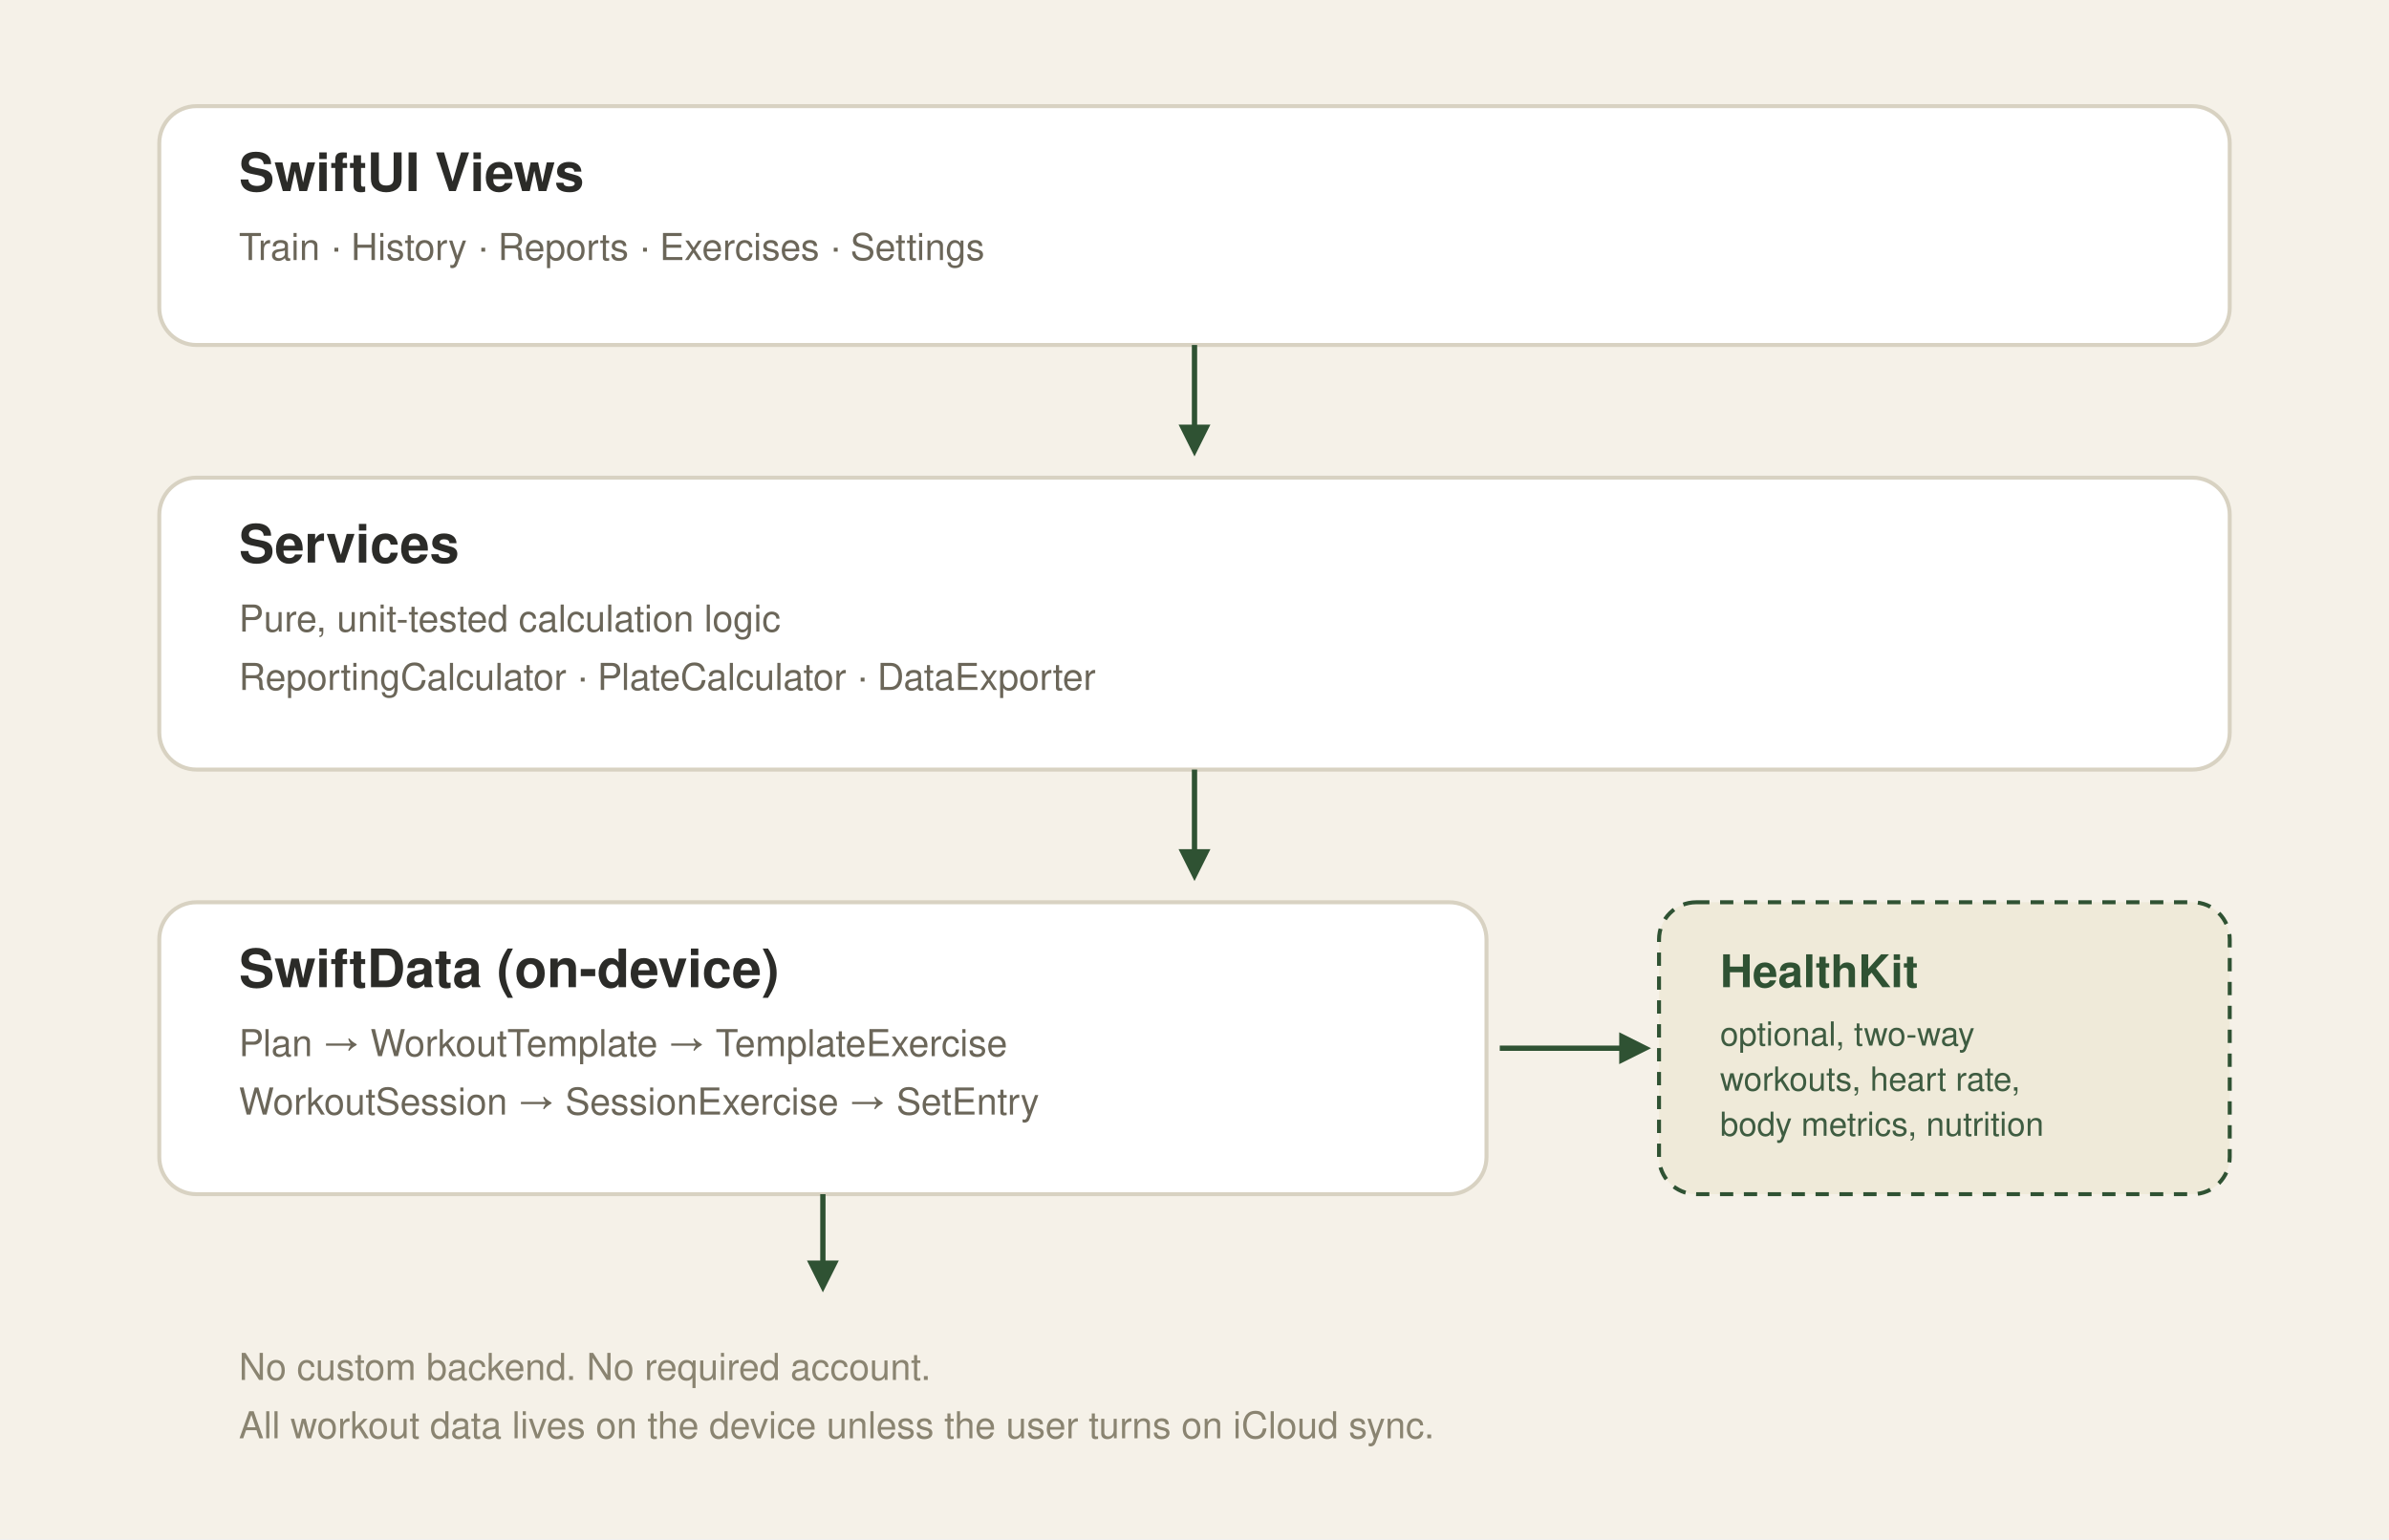
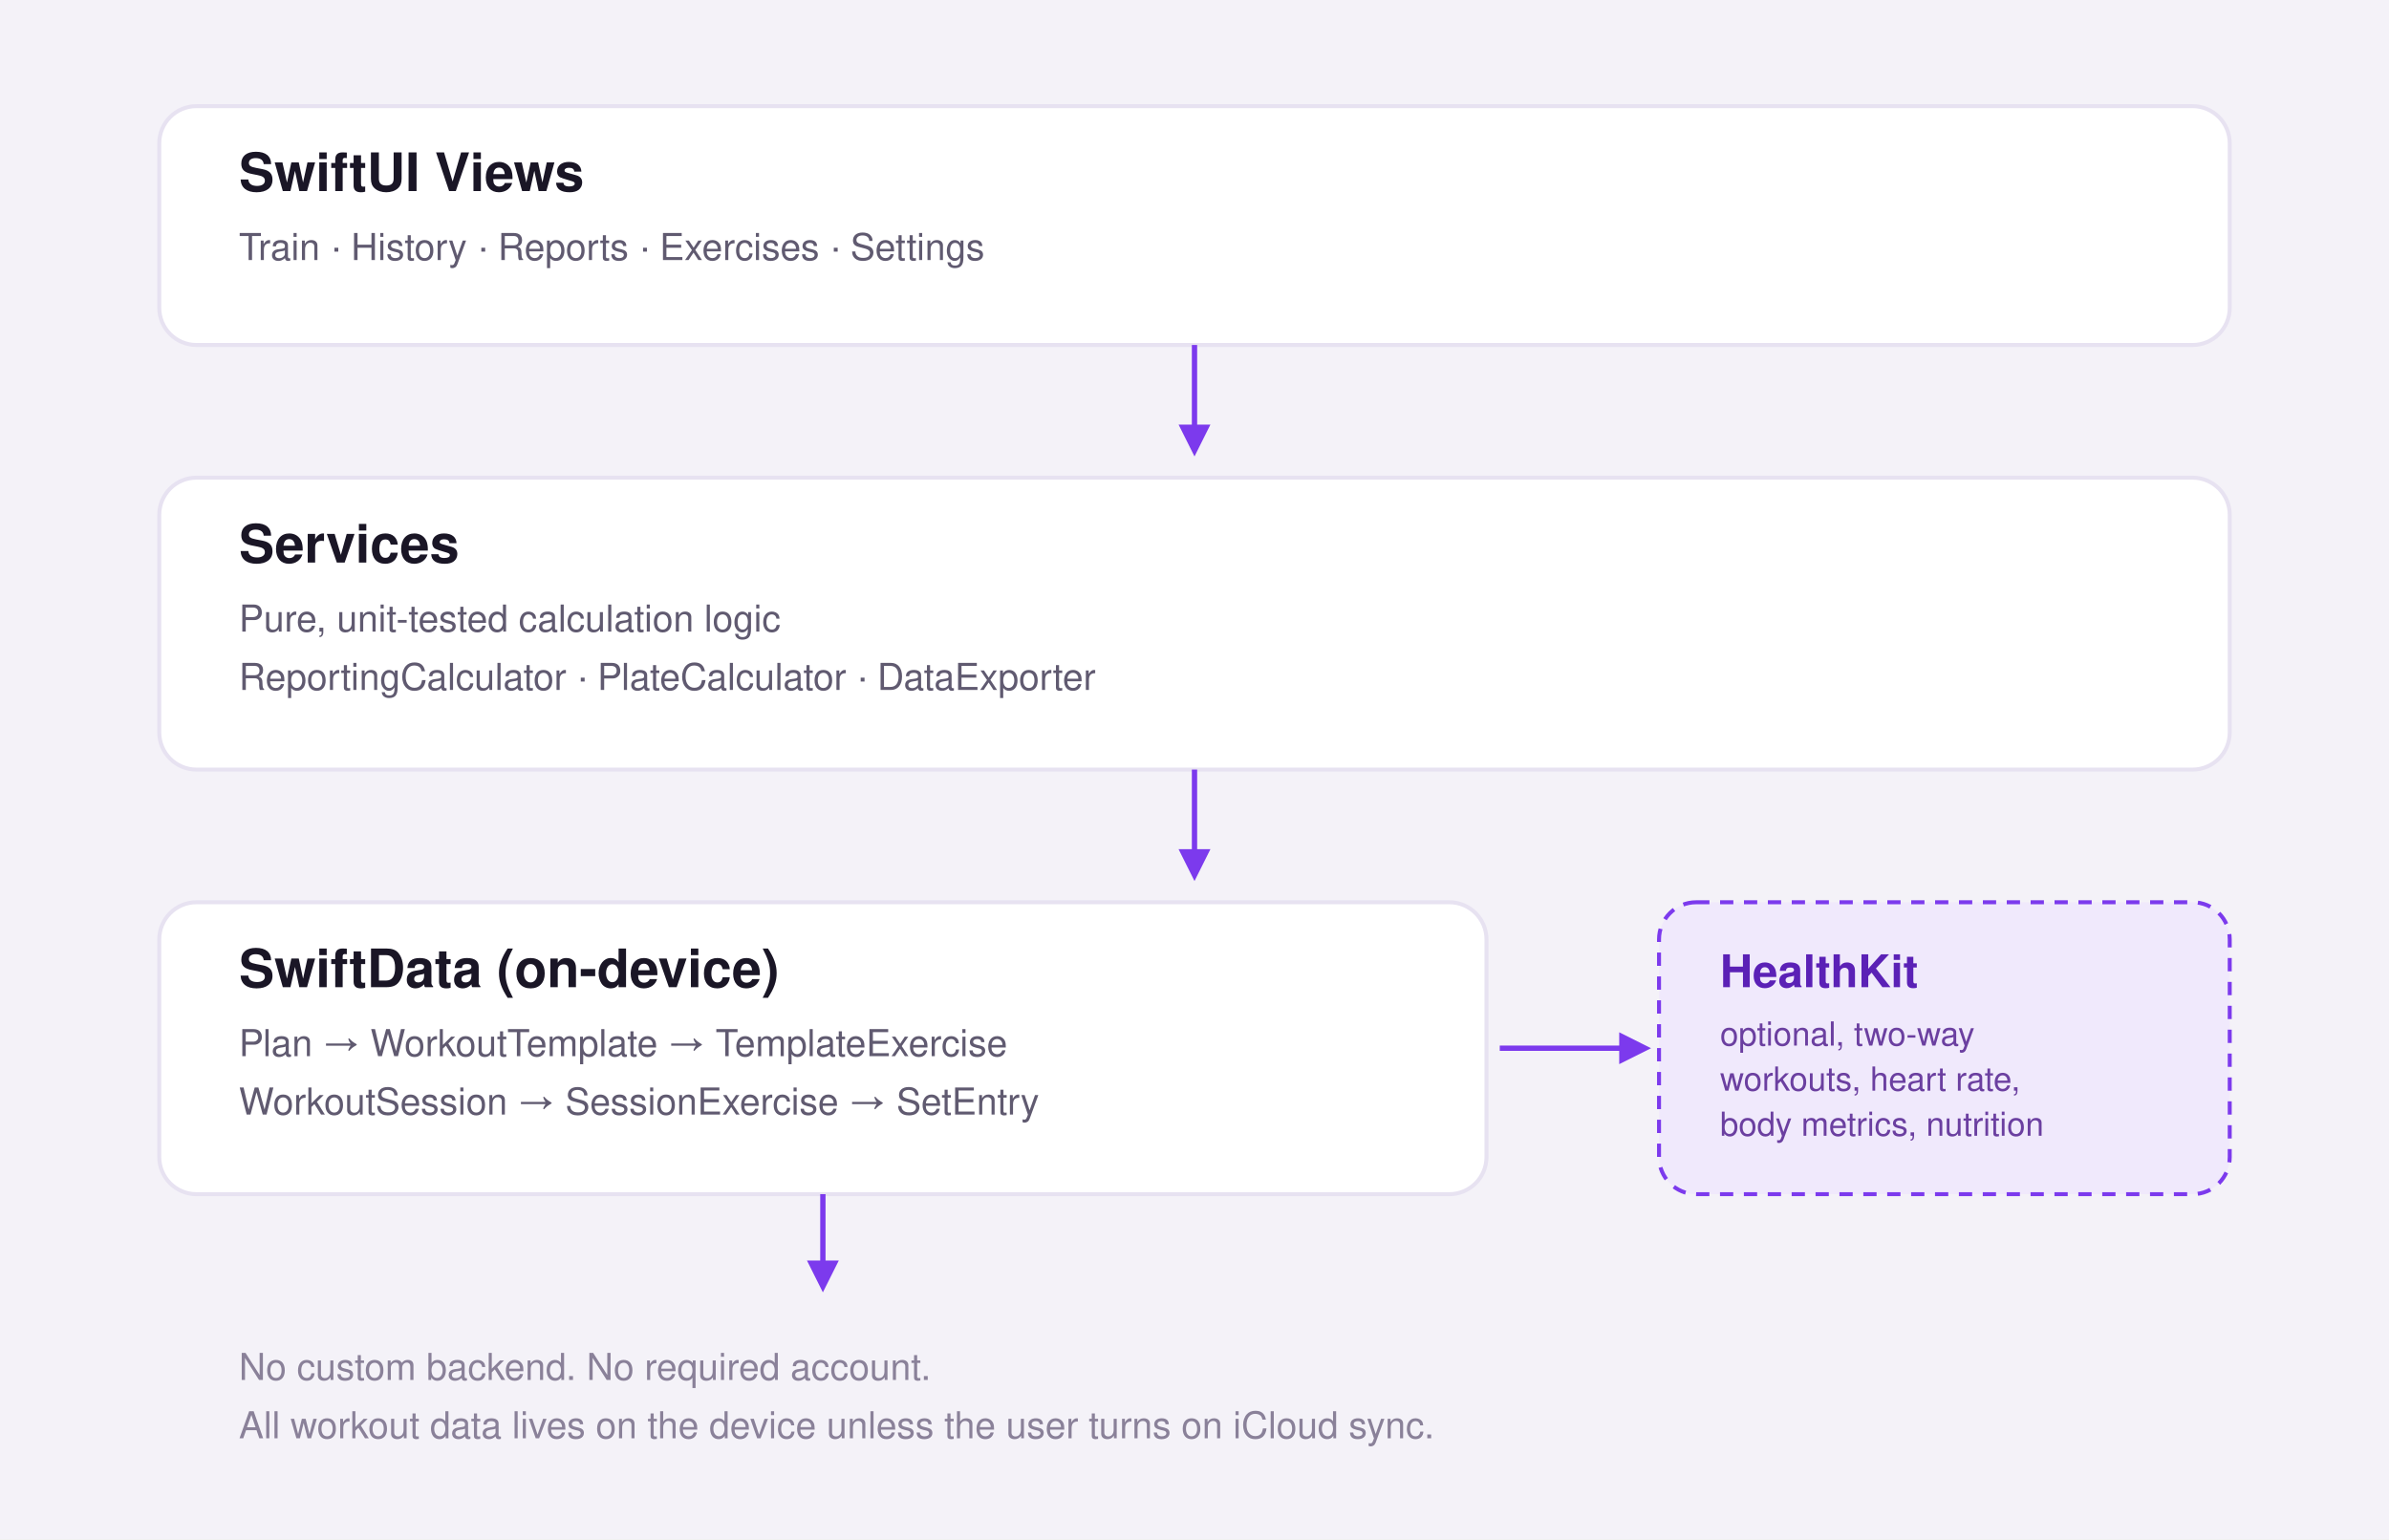
<svg xmlns="http://www.w3.org/2000/svg" viewBox="0 0 900 580" font-family="-apple-system, Helvetica, Arial, sans-serif">
-   <rect x="0" y="0" width="900" height="580" fill="#F5F1E8" />
-   <rect x="60" y="40" width="780" height="90" rx="14" fill="#FFFFFF" stroke="#D8D2C2" stroke-width="1.5" />
-   <text x="90" y="72" font-size="20" font-weight="600" fill="#2B2B28">SwiftUI Views</text>
-   <text x="90" y="98" font-size="14" fill="#6B6659">Train · History · Reports · Exercises · Settings</text>
-   <line x1="450" y1="130" x2="450" y2="165" stroke="#2F5233" stroke-width="2" />
-   <polygon points="450,172 444,160 456,160" fill="#2F5233" />
-   <rect x="60" y="180" width="780" height="110" rx="14" fill="#FFFFFF" stroke="#D8D2C2" stroke-width="1.5" />
-   <text x="90" y="212" font-size="20" font-weight="600" fill="#2B2B28">Services</text>
-   <text x="90" y="238" font-size="14" fill="#6B6659">Pure, unit-tested calculation logic</text>
-   <text x="90" y="260" font-size="14" fill="#6B6659">ReportingCalculator · PlateCalculator · DataExporter</text>
-   <line x1="450" y1="290" x2="450" y2="325" stroke="#2F5233" stroke-width="2" />
-   <polygon points="450,332 444,320 456,320" fill="#2F5233" />
-   <rect x="60" y="340" width="500" height="110" rx="14" fill="#FFFFFF" stroke="#D8D2C2" stroke-width="1.5" />
-   <text x="90" y="372" font-size="20" font-weight="600" fill="#2B2B28">SwiftData (on-device)</text>
-   <text x="90" y="398" font-size="14" fill="#6B6659">Plan → WorkoutTemplate → TemplateExercise</text>
-   <text x="90" y="420" font-size="14" fill="#6B6659">WorkoutSession → SessionExercise → SetEntry</text>
-   <line x1="565" y1="395" x2="615" y2="395" stroke="#2F5233" stroke-width="2" />
-   <polygon points="622,395 610,389 610,401" fill="#2F5233" />
-   <rect x="625" y="340" width="215" height="110" rx="14" fill="#EFEAD9" stroke="#2F5233" stroke-width="1.5" stroke-dasharray="5,4" />
-   <text x="648" y="372" font-size="17" font-weight="600" fill="#2F5233">HealthKit</text>
-   <text x="648" y="394" font-size="12.5" fill="#3E5C41">optional, two-way</text>
-   <text x="648" y="411" font-size="12.5" fill="#3E5C41">workouts, heart rate,</text>
-   <text x="648" y="428" font-size="12.5" fill="#3E5C41">body metrics, nutrition</text>
-   <line x1="310" y1="450" x2="310" y2="480" stroke="#2F5233" stroke-width="2" />
-   <polygon points="310,487 304,475 316,475" fill="#2F5233" />
-   <text x="90" y="520" font-size="14" fill="#8A8471">No custom backend. No required account.</text>
-   <text x="90" y="542" font-size="14" fill="#8A8471">All workout data lives on the device unless the user turns on iCloud sync.</text>
+   <rect x="0" y="0" width="900" height="580" fill="#F4F2F8" />
+   <rect x="60" y="40" width="780" height="90" rx="14" fill="#FFFFFF" stroke="#E7E2F1" stroke-width="1.5" />
+   <text x="90" y="72" font-size="20" font-weight="600" fill="#1A1626">SwiftUI Views</text>
+   <text x="90" y="98" font-size="14" fill="#605A70">Train · History · Reports · Exercises · Settings</text>
+   <line x1="450" y1="130" x2="450" y2="165" stroke="#7C3AED" stroke-width="2" />
+   <polygon points="450,172 444,160 456,160" fill="#7C3AED" />
+   <rect x="60" y="180" width="780" height="110" rx="14" fill="#FFFFFF" stroke="#E7E2F1" stroke-width="1.5" />
+   <text x="90" y="212" font-size="20" font-weight="600" fill="#1A1626">Services</text>
+   <text x="90" y="238" font-size="14" fill="#605A70">Pure, unit-tested calculation logic</text>
+   <text x="90" y="260" font-size="14" fill="#605A70">ReportingCalculator · PlateCalculator · DataExporter</text>
+   <line x1="450" y1="290" x2="450" y2="325" stroke="#7C3AED" stroke-width="2" />
+   <polygon points="450,332 444,320 456,320" fill="#7C3AED" />
+   <rect x="60" y="340" width="500" height="110" rx="14" fill="#FFFFFF" stroke="#E7E2F1" stroke-width="1.5" />
+   <text x="90" y="372" font-size="20" font-weight="600" fill="#1A1626">SwiftData (on-device)</text>
+   <text x="90" y="398" font-size="14" fill="#605A70">Plan → WorkoutTemplate → TemplateExercise</text>
+   <text x="90" y="420" font-size="14" fill="#605A70">WorkoutSession → SessionExercise → SetEntry</text>
+   <line x1="565" y1="395" x2="615" y2="395" stroke="#7C3AED" stroke-width="2" />
+   <polygon points="622,395 610,389 610,401" fill="#7C3AED" />
+   <rect x="625" y="340" width="215" height="110" rx="14" fill="#F0E9FC" stroke="#7C3AED" stroke-width="1.5" stroke-dasharray="5,4" />
+   <text x="648" y="372" font-size="17" font-weight="600" fill="#5B21B6">HealthKit</text>
+   <text x="648" y="394" font-size="12.5" fill="#6B3FA0">optional, two-way</text>
+   <text x="648" y="411" font-size="12.5" fill="#6B3FA0">workouts, heart rate,</text>
+   <text x="648" y="428" font-size="12.5" fill="#6B3FA0">body metrics, nutrition</text>
+   <line x1="310" y1="450" x2="310" y2="480" stroke="#7C3AED" stroke-width="2" />
+   <polygon points="310,487 304,475 316,475" fill="#7C3AED" />
+   <text x="90" y="520" font-size="14" fill="#8A8199">No custom backend. No required account.</text>
+   <text x="90" y="542" font-size="14" fill="#8A8199">All workout data lives on the device unless the user turns on iCloud sync.</text>
</svg>
